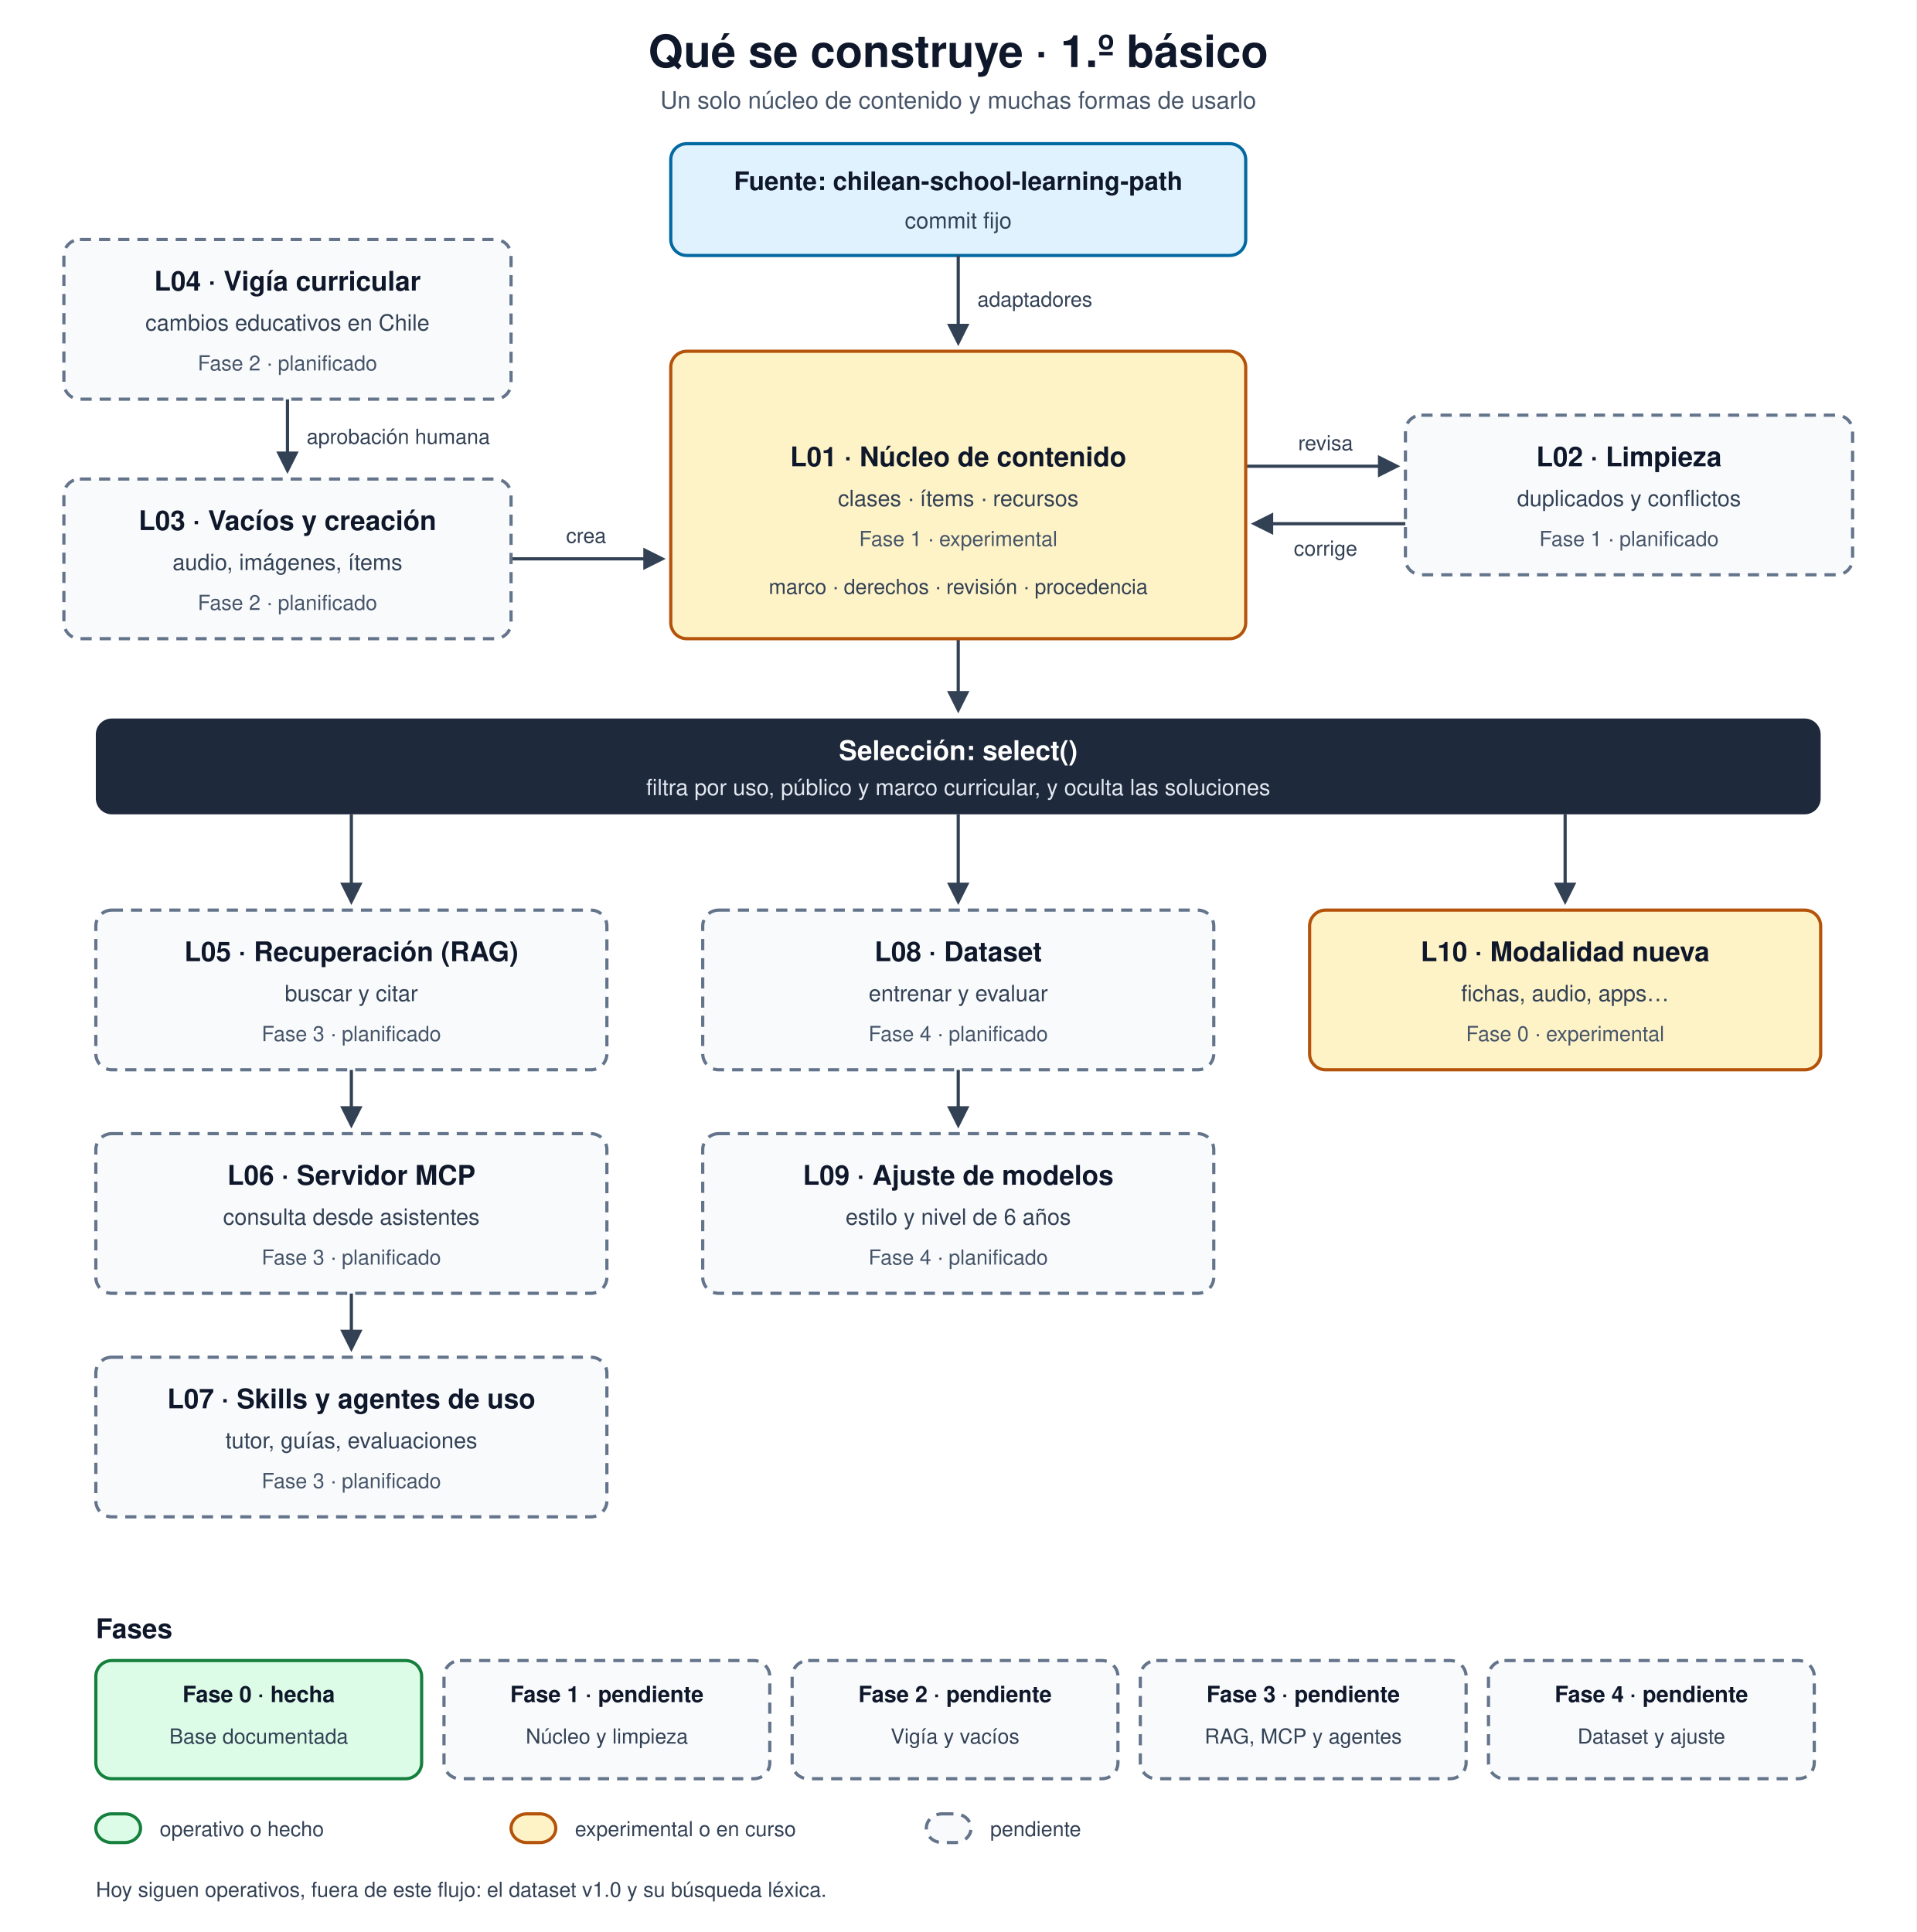
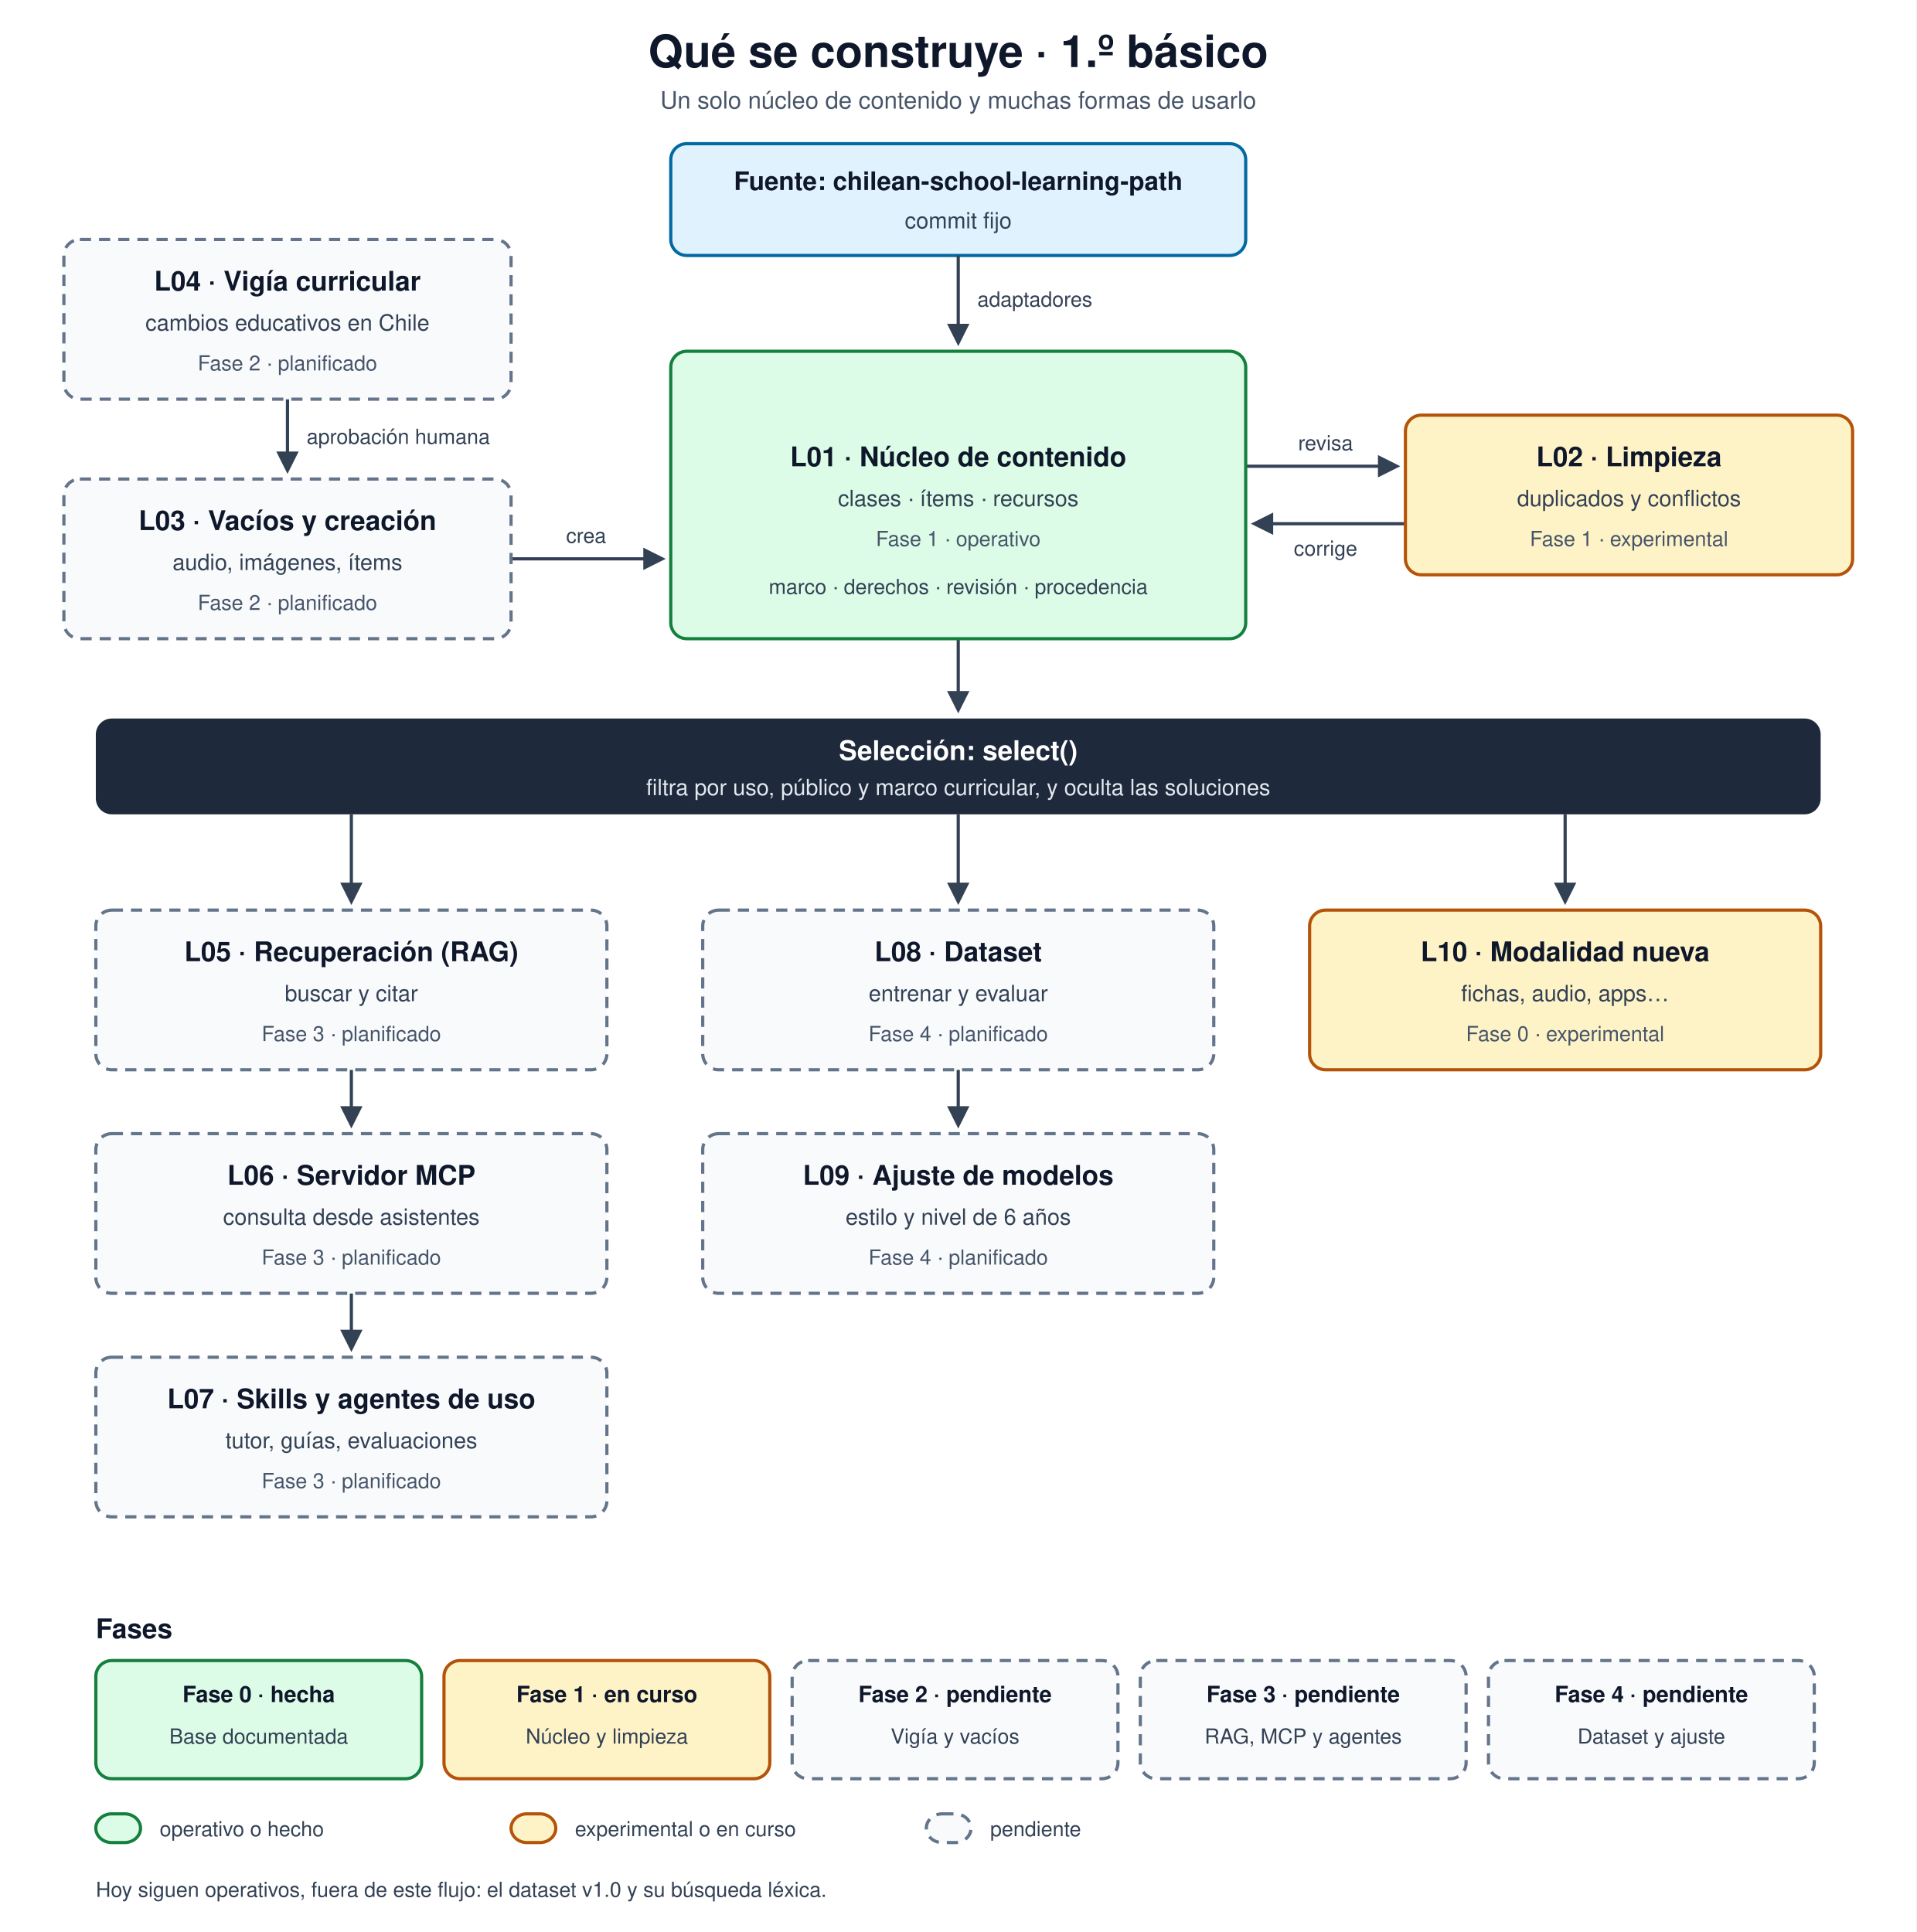
<svg xmlns="http://www.w3.org/2000/svg" viewBox="0 0 1200 1210" width="1200" height="1210" role="img" aria-labelledby="titulo descripcion" font-family="Segoe UI, Helvetica, Arial, sans-serif">
  <defs>
    <marker id="punta" viewBox="0 0 10 10" refX="8" refY="5" markerWidth="7" markerHeight="7" orient="auto">
      <path d="M0 0 L10 5 L0 10 z" fill="#334155" />
    </marker>
  </defs>
  <rect width="1200" height="1210" fill="#ffffff" />
  <text x="600" y="42" font-size="28" font-weight="700" text-anchor="middle" fill="#0f172a">Qué se construye · 1.º básico</text>
  <text x="600" y="68" font-size="15" font-weight="400" text-anchor="middle" fill="#475569">Un solo núcleo de contenido y muchas formas de usarlo</text>
  <rect x="420" y="90" width="360" height="70" rx="10" fill="#e0f2fe" stroke="#0369a1" stroke-width="2" />
  <text x="600" y="119" font-size="16" font-weight="700" text-anchor="middle" fill="#0f172a">Fuente: chilean-school-learning-path</text>
  <text x="600" y="143" font-size="14" font-weight="400" text-anchor="middle" fill="#334155">commit fijo</text>
  <path d="M600 160 V214" fill="none" stroke="#334155" stroke-width="2" marker-end="url(#punta)" />
  <path d="M180 250 V294" fill="none" stroke="#334155" stroke-width="2" marker-end="url(#punta)" />
  <path d="M320 350 H414" fill="none" stroke="#334155" stroke-width="2" marker-end="url(#punta)" />
  <path d="M780 292 H874" fill="none" stroke="#334155" stroke-width="2" marker-end="url(#punta)" />
  <path d="M880 328 H786" fill="none" stroke="#334155" stroke-width="2" marker-end="url(#punta)" />
  <path d="M600 400 V444" fill="none" stroke="#334155" stroke-width="2" marker-end="url(#punta)" />
  <path d="M220 510 V564" fill="none" stroke="#334155" stroke-width="2" marker-end="url(#punta)" />
  <path d="M600 510 V564" fill="none" stroke="#334155" stroke-width="2" marker-end="url(#punta)" />
  <path d="M980 510 V564" fill="none" stroke="#334155" stroke-width="2" marker-end="url(#punta)" />
  <path d="M220 670 V704" fill="none" stroke="#334155" stroke-width="2" marker-end="url(#punta)" />
  <path d="M220 810 V844" fill="none" stroke="#334155" stroke-width="2" marker-end="url(#punta)" />
  <path d="M600 670 V704" fill="none" stroke="#334155" stroke-width="2" marker-end="url(#punta)" />
  <text x="612" y="192" font-size="13" font-weight="400" text-anchor="start" fill="#334155">adaptadores</text>
  <text x="192" y="278" font-size="13" font-weight="400" text-anchor="start" fill="#334155">aprobación humana</text>
  <text x="367" y="340" font-size="13" font-weight="400" text-anchor="middle" fill="#334155">crea</text>
  <text x="830" y="282" font-size="13" font-weight="400" text-anchor="middle" fill="#334155">revisa</text>
  <text x="830" y="348" font-size="13" font-weight="400" text-anchor="middle" fill="#334155">corrige</text>
  <rect x="60" y="450" width="1080" height="60" rx="10" fill="#1e293b" />
  <text x="600" y="476" font-size="17" font-weight="700" text-anchor="middle" fill="#ffffff">Selección: select()</text>
  <text x="600" y="498" font-size="14" font-weight="400" text-anchor="middle" fill="#e2e8f0">filtra por uso, público y marco curricular, y oculta las soluciones</text>
-   <rect x="420" y="220" width="360" height="180" rx="10" fill="#fef3c7" stroke="#b45309" stroke-width="2" />
+   <rect x="420" y="220" width="360" height="180" rx="10" fill="#dcfce7" stroke="#15803d" stroke-width="2" />
  <text x="600" y="292" font-size="17" font-weight="700" text-anchor="middle" fill="#0f172a">L01 · Núcleo de contenido</text>
  <text x="600" y="317" font-size="14" font-weight="400" text-anchor="middle" fill="#334155">clases · ítems · recursos</text>
-   <text x="600" y="342" font-size="13" font-weight="400" text-anchor="middle" fill="#475569">Fase 1 · experimental</text>
+   <text x="600" y="342" font-size="13" font-weight="400" text-anchor="middle" fill="#475569">Fase 1 · operativo</text>
  <text x="600" y="372" font-size="13" font-weight="400" text-anchor="middle" fill="#334155">marco · derechos · revisión · procedencia</text>
-   <rect x="880" y="260" width="280" height="100" rx="10" fill="#f8fafc" stroke="#64748b" stroke-width="2" stroke-dasharray="7 5" />
+   <rect x="880" y="260" width="280" height="100" rx="10" fill="#fef3c7" stroke="#b45309" stroke-width="2" />
  <text x="1020" y="292" font-size="17" font-weight="700" text-anchor="middle" fill="#0f172a">L02 · Limpieza</text>
  <text x="1020" y="317" font-size="14" font-weight="400" text-anchor="middle" fill="#334155">duplicados y conflictos</text>
-   <text x="1020" y="342" font-size="13" font-weight="400" text-anchor="middle" fill="#475569">Fase 1 · planificado</text>
+   <text x="1020" y="342" font-size="13" font-weight="400" text-anchor="middle" fill="#475569">Fase 1 · experimental</text>
  <rect x="40" y="300" width="280" height="100" rx="10" fill="#f8fafc" stroke="#64748b" stroke-width="2" stroke-dasharray="7 5" />
  <text x="180" y="332" font-size="17" font-weight="700" text-anchor="middle" fill="#0f172a">L03 · Vacíos y creación</text>
  <text x="180" y="357" font-size="14" font-weight="400" text-anchor="middle" fill="#334155">audio, imágenes, ítems</text>
  <text x="180" y="382" font-size="13" font-weight="400" text-anchor="middle" fill="#475569">Fase 2 · planificado</text>
  <rect x="40" y="150" width="280" height="100" rx="10" fill="#f8fafc" stroke="#64748b" stroke-width="2" stroke-dasharray="7 5" />
  <text x="180" y="182" font-size="17" font-weight="700" text-anchor="middle" fill="#0f172a">L04 · Vigía curricular</text>
  <text x="180" y="207" font-size="14" font-weight="400" text-anchor="middle" fill="#334155">cambios educativos en Chile</text>
  <text x="180" y="232" font-size="13" font-weight="400" text-anchor="middle" fill="#475569">Fase 2 · planificado</text>
  <rect x="60" y="570" width="320" height="100" rx="10" fill="#f8fafc" stroke="#64748b" stroke-width="2" stroke-dasharray="7 5" />
  <text x="220" y="602" font-size="17" font-weight="700" text-anchor="middle" fill="#0f172a">L05 · Recuperación (RAG)</text>
  <text x="220" y="627" font-size="14" font-weight="400" text-anchor="middle" fill="#334155">buscar y citar</text>
  <text x="220" y="652" font-size="13" font-weight="400" text-anchor="middle" fill="#475569">Fase 3 · planificado</text>
  <rect x="60" y="710" width="320" height="100" rx="10" fill="#f8fafc" stroke="#64748b" stroke-width="2" stroke-dasharray="7 5" />
  <text x="220" y="742" font-size="17" font-weight="700" text-anchor="middle" fill="#0f172a">L06 · Servidor MCP</text>
  <text x="220" y="767" font-size="14" font-weight="400" text-anchor="middle" fill="#334155">consulta desde asistentes</text>
  <text x="220" y="792" font-size="13" font-weight="400" text-anchor="middle" fill="#475569">Fase 3 · planificado</text>
  <rect x="60" y="850" width="320" height="100" rx="10" fill="#f8fafc" stroke="#64748b" stroke-width="2" stroke-dasharray="7 5" />
  <text x="220" y="882" font-size="17" font-weight="700" text-anchor="middle" fill="#0f172a">L07 · Skills y agentes de uso</text>
  <text x="220" y="907" font-size="14" font-weight="400" text-anchor="middle" fill="#334155">tutor, guías, evaluaciones</text>
  <text x="220" y="932" font-size="13" font-weight="400" text-anchor="middle" fill="#475569">Fase 3 · planificado</text>
  <rect x="440" y="570" width="320" height="100" rx="10" fill="#f8fafc" stroke="#64748b" stroke-width="2" stroke-dasharray="7 5" />
  <text x="600" y="602" font-size="17" font-weight="700" text-anchor="middle" fill="#0f172a">L08 · Dataset</text>
  <text x="600" y="627" font-size="14" font-weight="400" text-anchor="middle" fill="#334155">entrenar y evaluar</text>
  <text x="600" y="652" font-size="13" font-weight="400" text-anchor="middle" fill="#475569">Fase 4 · planificado</text>
  <rect x="440" y="710" width="320" height="100" rx="10" fill="#f8fafc" stroke="#64748b" stroke-width="2" stroke-dasharray="7 5" />
  <text x="600" y="742" font-size="17" font-weight="700" text-anchor="middle" fill="#0f172a">L09 · Ajuste de modelos</text>
  <text x="600" y="767" font-size="14" font-weight="400" text-anchor="middle" fill="#334155">estilo y nivel de 6 años</text>
  <text x="600" y="792" font-size="13" font-weight="400" text-anchor="middle" fill="#475569">Fase 4 · planificado</text>
  <rect x="820" y="570" width="320" height="100" rx="10" fill="#fef3c7" stroke="#b45309" stroke-width="2" />
  <text x="980" y="602" font-size="17" font-weight="700" text-anchor="middle" fill="#0f172a">L10 · Modalidad nueva</text>
  <text x="980" y="627" font-size="14" font-weight="400" text-anchor="middle" fill="#334155">fichas, audio, apps…</text>
  <text x="980" y="652" font-size="13" font-weight="400" text-anchor="middle" fill="#475569">Fase 0 · experimental</text>
  <text x="60" y="1026" font-size="17" font-weight="700" text-anchor="start" fill="#0f172a">Fases</text>
  <rect x="60" y="1040" width="204" height="74" rx="10" fill="#dcfce7" stroke="#15803d" stroke-width="2" />
  <text x="162" y="1066" font-size="14" font-weight="700" text-anchor="middle" fill="#0f172a">Fase 0 · hecha</text>
  <text x="162" y="1092" font-size="13" font-weight="400" text-anchor="middle" fill="#334155">Base documentada</text>
-   <rect x="278" y="1040" width="204" height="74" rx="10" fill="#f8fafc" stroke="#64748b" stroke-width="2" stroke-dasharray="7 5" />
-   <text x="380" y="1066" font-size="14" font-weight="700" text-anchor="middle" fill="#0f172a">Fase 1 · pendiente</text>
+   <rect x="278" y="1040" width="204" height="74" rx="10" fill="#fef3c7" stroke="#b45309" stroke-width="2" />
+   <text x="380" y="1066" font-size="14" font-weight="700" text-anchor="middle" fill="#0f172a">Fase 1 · en curso</text>
  <text x="380" y="1092" font-size="13" font-weight="400" text-anchor="middle" fill="#334155">Núcleo y limpieza</text>
  <rect x="496" y="1040" width="204" height="74" rx="10" fill="#f8fafc" stroke="#64748b" stroke-width="2" stroke-dasharray="7 5" />
  <text x="598" y="1066" font-size="14" font-weight="700" text-anchor="middle" fill="#0f172a">Fase 2 · pendiente</text>
  <text x="598" y="1092" font-size="13" font-weight="400" text-anchor="middle" fill="#334155">Vigía y vacíos</text>
  <rect x="714" y="1040" width="204" height="74" rx="10" fill="#f8fafc" stroke="#64748b" stroke-width="2" stroke-dasharray="7 5" />
  <text x="816" y="1066" font-size="14" font-weight="700" text-anchor="middle" fill="#0f172a">Fase 3 · pendiente</text>
  <text x="816" y="1092" font-size="13" font-weight="400" text-anchor="middle" fill="#334155">RAG, MCP y agentes</text>
  <rect x="932" y="1040" width="204" height="74" rx="10" fill="#f8fafc" stroke="#64748b" stroke-width="2" stroke-dasharray="7 5" />
  <text x="1034" y="1066" font-size="14" font-weight="700" text-anchor="middle" fill="#0f172a">Fase 4 · pendiente</text>
  <text x="1034" y="1092" font-size="13" font-weight="400" text-anchor="middle" fill="#334155">Dataset y ajuste</text>
  <rect x="60" y="1136" width="28" height="18" rx="10" fill="#dcfce7" stroke="#15803d" stroke-width="2" />
  <text x="100" y="1150" font-size="13" font-weight="400" text-anchor="start" fill="#334155">operativo o hecho</text>
  <rect x="320" y="1136" width="28" height="18" rx="10" fill="#fef3c7" stroke="#b45309" stroke-width="2" />
  <text x="360" y="1150" font-size="13" font-weight="400" text-anchor="start" fill="#334155">experimental o en curso</text>
  <rect x="580" y="1136" width="28" height="18" rx="10" fill="#f8fafc" stroke="#64748b" stroke-width="2" stroke-dasharray="7 5" />
  <text x="620" y="1150" font-size="13" font-weight="400" text-anchor="start" fill="#334155">pendiente</text>
  <text x="60" y="1188" font-size="13" font-weight="400" text-anchor="start" fill="#334155">Hoy siguen operativos, fuera de este flujo: el dataset v1.0 y su búsqueda léxica.</text>
</svg>
